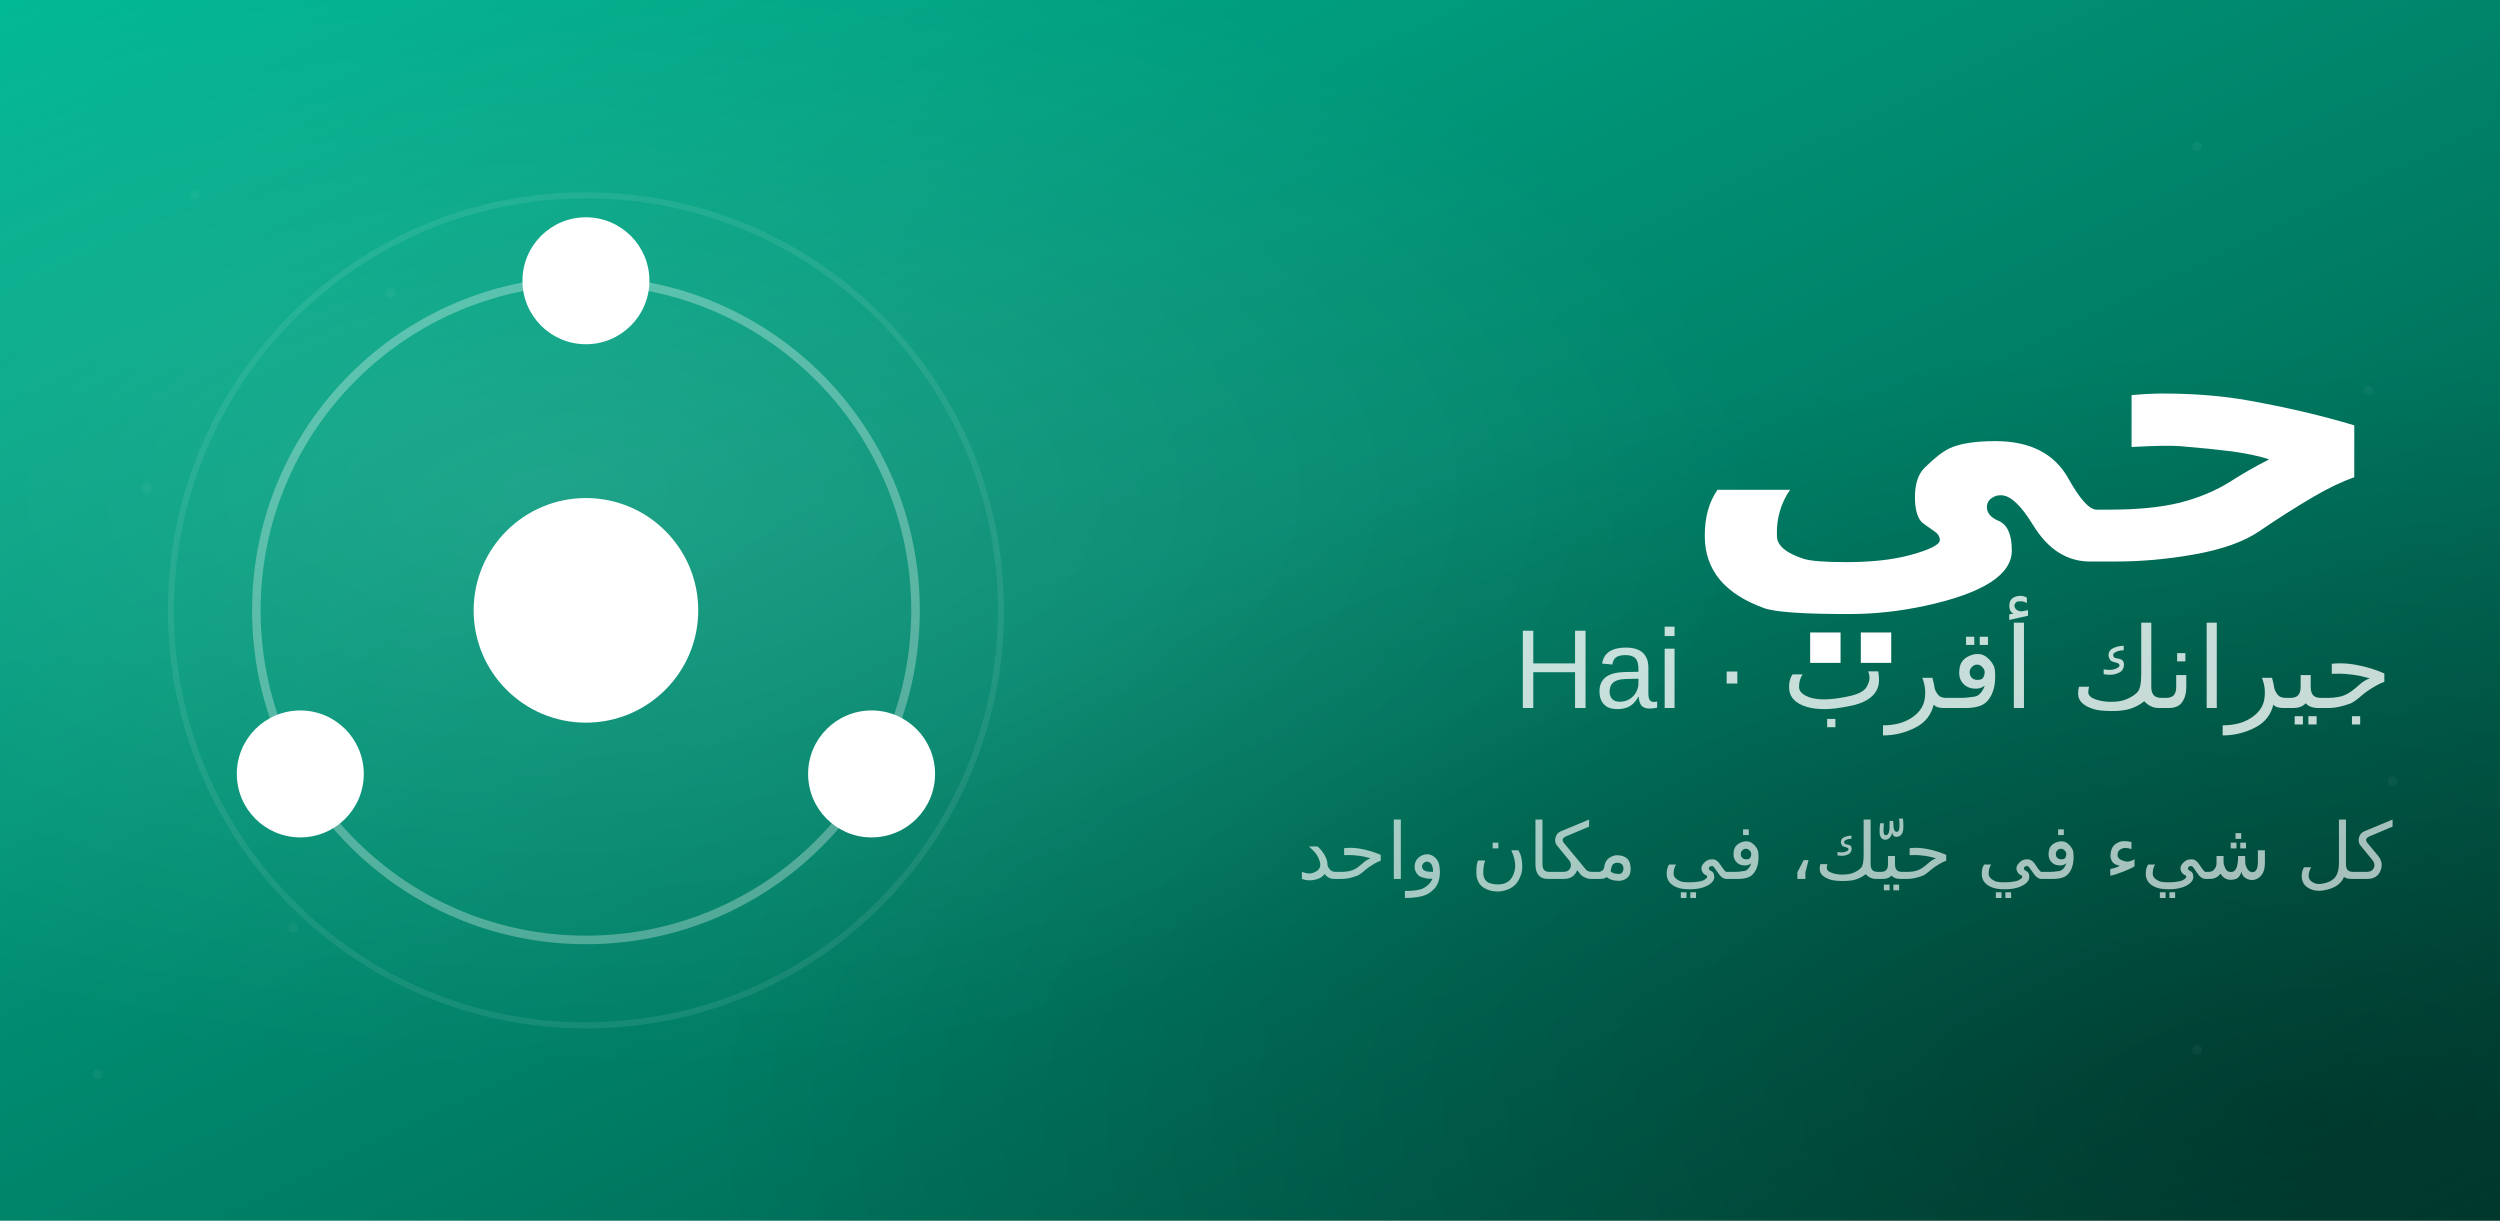
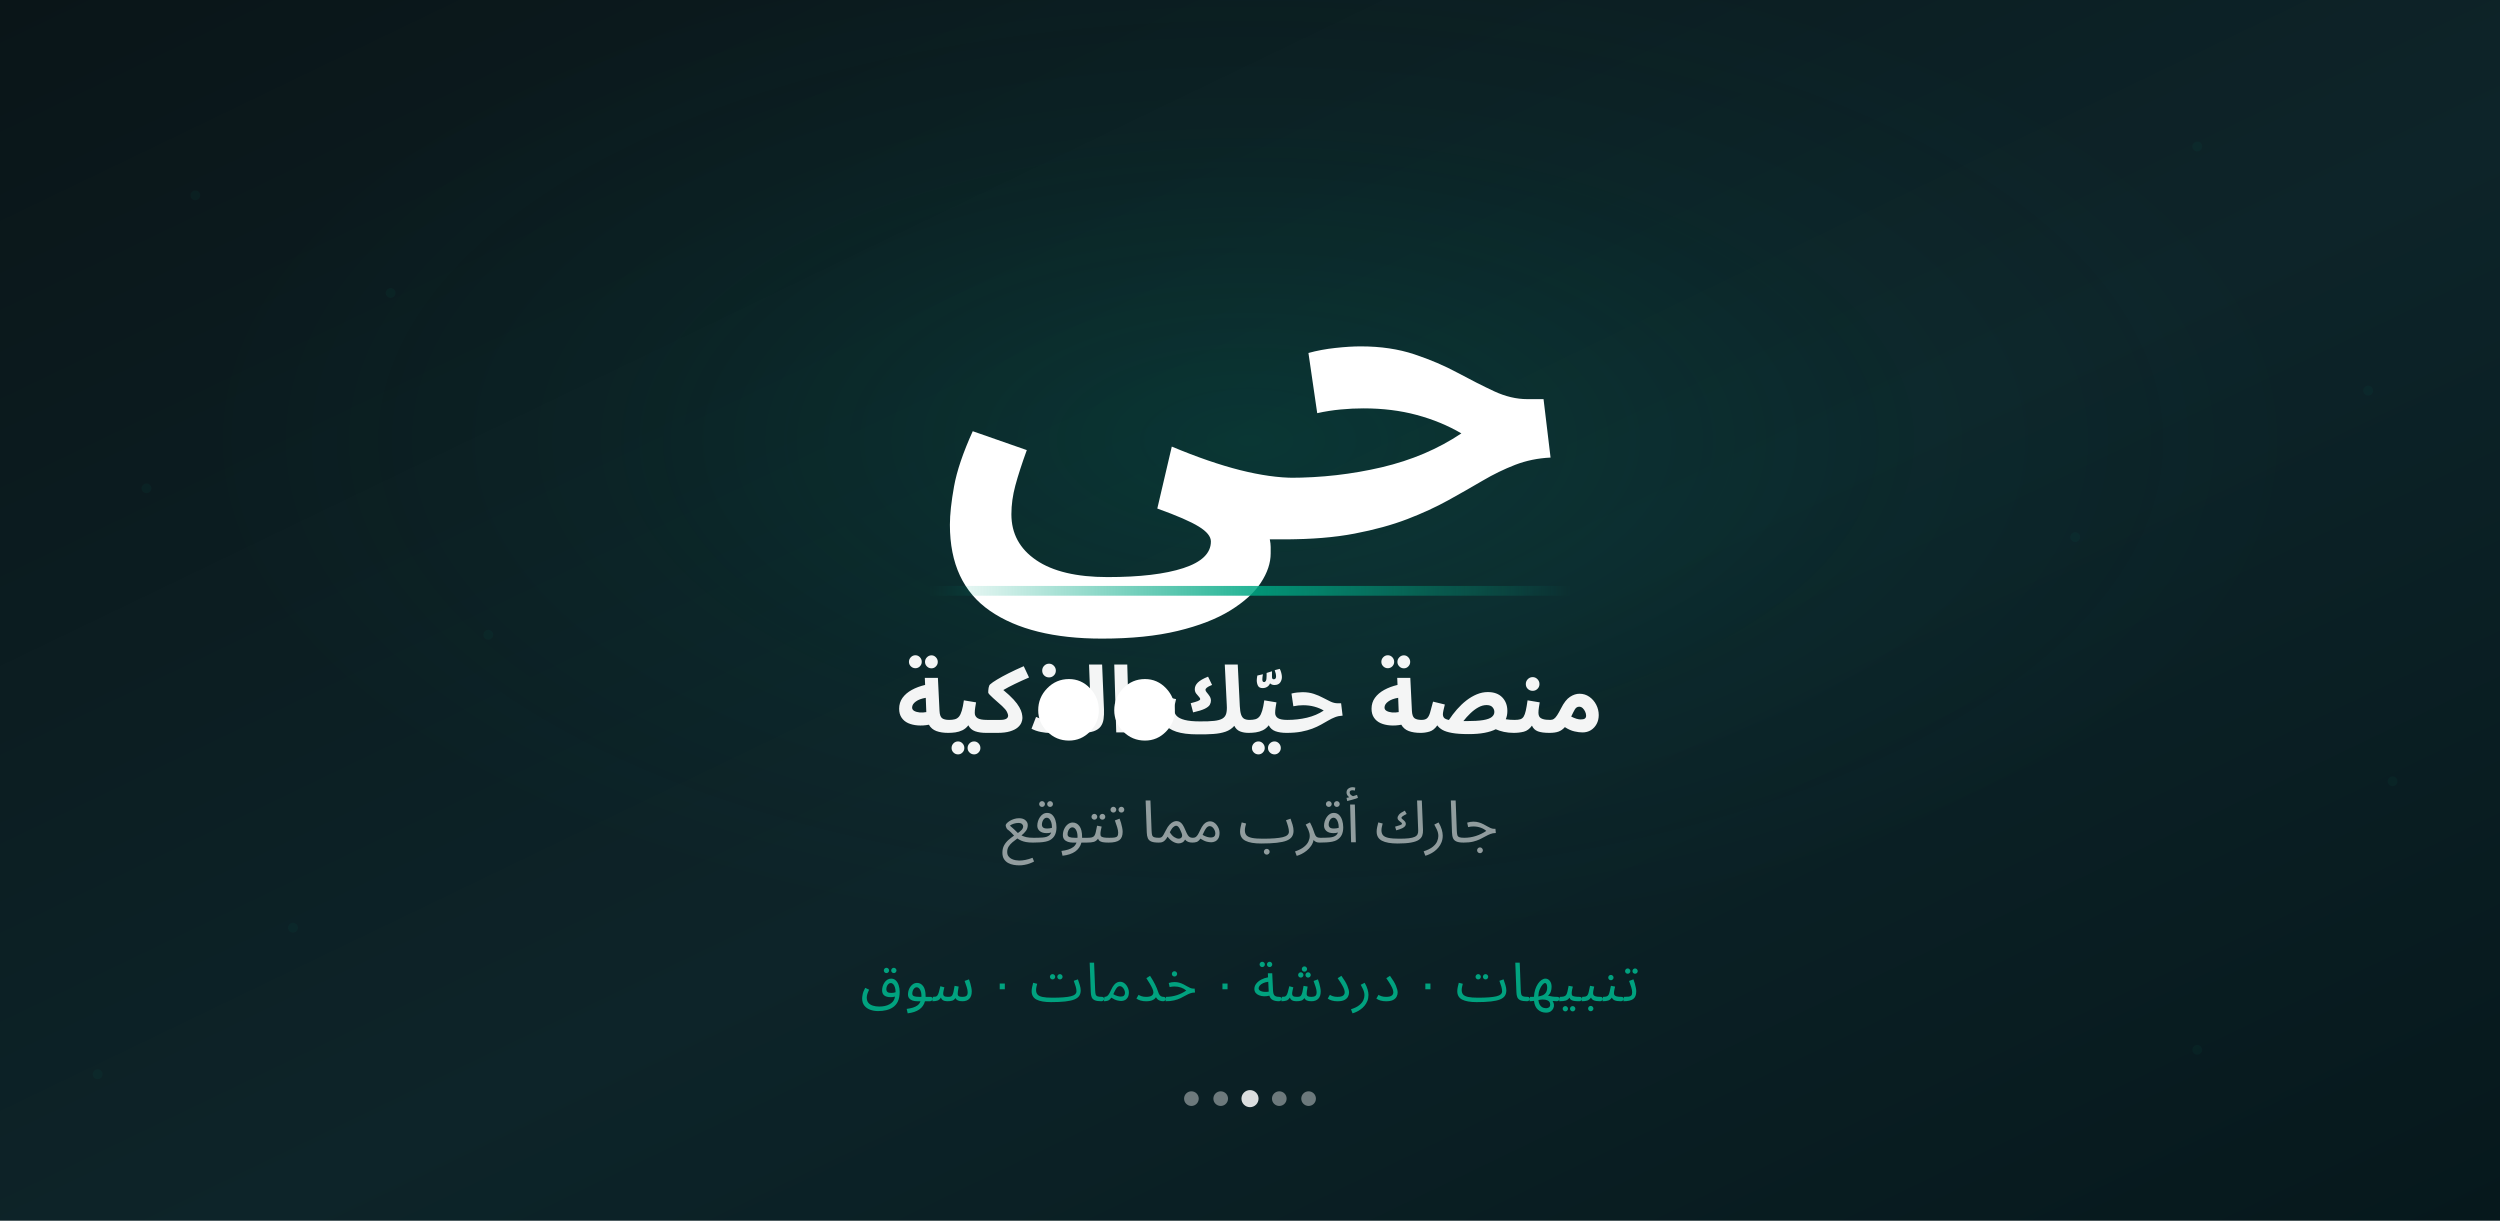
<svg xmlns="http://www.w3.org/2000/svg" width="1024" height="500" viewBox="0 0 1024 500">
  <defs>
    <linearGradient id="bg" x1="0" y1="0" x2="1" y2="1">
-       <stop offset="0%" stop-color="#00b894" />
-       <stop offset="60%" stop-color="#007a62" />
-       <stop offset="100%" stop-color="#004a3b" />
+       <stop offset="0%" stop-color="#0a1518" />
+       <stop offset="55%" stop-color="#0d2429" />
+       <stop offset="100%" stop-color="#06181c" />
    </linearGradient>
-     <radialGradient id="glow" cx="22%" cy="40%" r="60%">
-       <stop offset="0%" stop-color="#ffffff" stop-opacity="0.12" />
-       <stop offset="80%" stop-color="#ffffff" stop-opacity="0" />
+     <radialGradient id="centerGlow" cx="50%" cy="36%" r="42%">
+       <stop offset="0%" stop-color="#00a884" stop-opacity="0.16" />
+       <stop offset="60%" stop-color="#00a884" stop-opacity="0.04" />
+       <stop offset="100%" stop-color="#00a884" stop-opacity="0" />
    </radialGradient>
-     <radialGradient id="vignette" cx="92%" cy="92%" r="80%">
-       <stop offset="0%" stop-color="#000000" stop-opacity="0.30" />
-       <stop offset="80%" stop-color="#000000" stop-opacity="0" />
-     </radialGradient>
+     <linearGradient id="underline" x1="0" y1="0" x2="1" y2="0">
+       <stop offset="0%" stop-color="#00a884" stop-opacity="0" />
+       <stop offset="50%" stop-color="#00a884" stop-opacity="0.85" />
+       <stop offset="100%" stop-color="#00a884" stop-opacity="0" />
+     </linearGradient>
  </defs>
  <rect width="1024" height="500" fill="url(#bg)" />
-   <rect width="1024" height="500" fill="url(#glow)" />
-   <rect width="1024" height="500" fill="url(#vignette)" />
-   <g fill="#ffffff" fill-opacity="0.04">
+   <rect width="1024" height="500" fill="url(#centerGlow)" />
+   <g fill="#00a884" fill-opacity="0.05">
    <circle cx="80" cy="80" r="2" />
    <circle cx="160" cy="120" r="2" />
    <circle cx="60" cy="200" r="2" />
    <circle cx="200" cy="260" r="2" />
    <circle cx="120" cy="380" r="2" />
    <circle cx="40" cy="440" r="2" />
    <circle cx="900" cy="60" r="2" />
    <circle cx="970" cy="160" r="2" />
    <circle cx="850" cy="220" r="2" />
    <circle cx="980" cy="320" r="2" />
    <circle cx="900" cy="430" r="2" />
  </g>
-   <g transform="translate(60, 70)">
-     <circle cx="180" cy="180" r="170" fill="none" stroke="#ffffff" stroke-opacity="0.08" stroke-width="2.5" />
-     <circle cx="180" cy="180" r="135" fill="none" stroke="#ffffff" stroke-opacity="0.30" stroke-width="3.5" />
-     <circle cx="180" cy="180" r="46" fill="#ffffff" />
-     <circle cx="180" cy="45" r="26" fill="#ffffff" />
-     <circle cx="297" cy="247" r="26" fill="#ffffff" />
-     <circle cx="63" cy="247" r="26" fill="#ffffff" />
-   </g>
-   <g fill="#ffffff" font-family="'IBM Plex Sans Arabic', 'Tahoma', 'Arial', sans-serif">
-     <text x="980" y="230" text-anchor="end" font-size="170" font-weight="700" letter-spacing="-2">
-       حي
-     </text>
-     <text x="980" y="290" text-anchor="end" font-size="46" font-weight="500" fill-opacity="0.78">
-       Hai · جيرانك أقرب
-     </text>
-     <text x="980" y="360" text-anchor="end" font-size="32" font-weight="400" fill-opacity="0.65">
-       كل شيء في حيّك، في مكان واحد
-     </text>
+   <text x="512" y="220" text-anchor="middle" font-family="'IBM Plex Sans Arabic', 'Noto Sans Arabic', 'Tahoma', 'Arial', sans-serif" font-size="180" font-weight="700" fill="#ffffff" letter-spacing="-2">
+     حي
+   </text>
+   <rect x="380" y="240" width="264" height="4" fill="url(#underline)" />
+   <text x="512" y="300" text-anchor="middle" font-family="'IBM Plex Sans Arabic', 'Noto Sans Arabic', 'Tahoma', 'Arial', sans-serif" font-size="38" font-weight="600" fill="#ffffff" fill-opacity="0.95">
+     منصة حيّك الذكية
+   </text>
+   <text x="512" y="345" text-anchor="middle" font-family="'IBM Plex Sans Arabic', 'Noto Sans Arabic', 'Tahoma', 'Arial', sans-serif" font-size="24" font-weight="400" fill="#ffffff" fill-opacity="0.55">
+     جارك أقرب مما تتوقع
+   </text>
+   <text x="512" y="410" text-anchor="middle" font-family="'IBM Plex Sans Arabic', 'Noto Sans Arabic', 'Tahoma', 'Arial', sans-serif" font-size="22" font-weight="500" fill="#00a884" fill-opacity="0.95" letter-spacing="1">
+     تنبيهات  ·  دردشة  ·  خدمات  ·  سوق
+   </text>
+   <g fill="#ffffff" fill-opacity="0.40">
+     <circle cx="488" cy="450" r="3" />
+     <circle cx="500" cy="450" r="3" />
+     <circle cx="512" cy="450" r="3.5" fill-opacity="0.85" />
+     <circle cx="524" cy="450" r="3" />
+     <circle cx="536" cy="450" r="3" />
  </g>
</svg>
